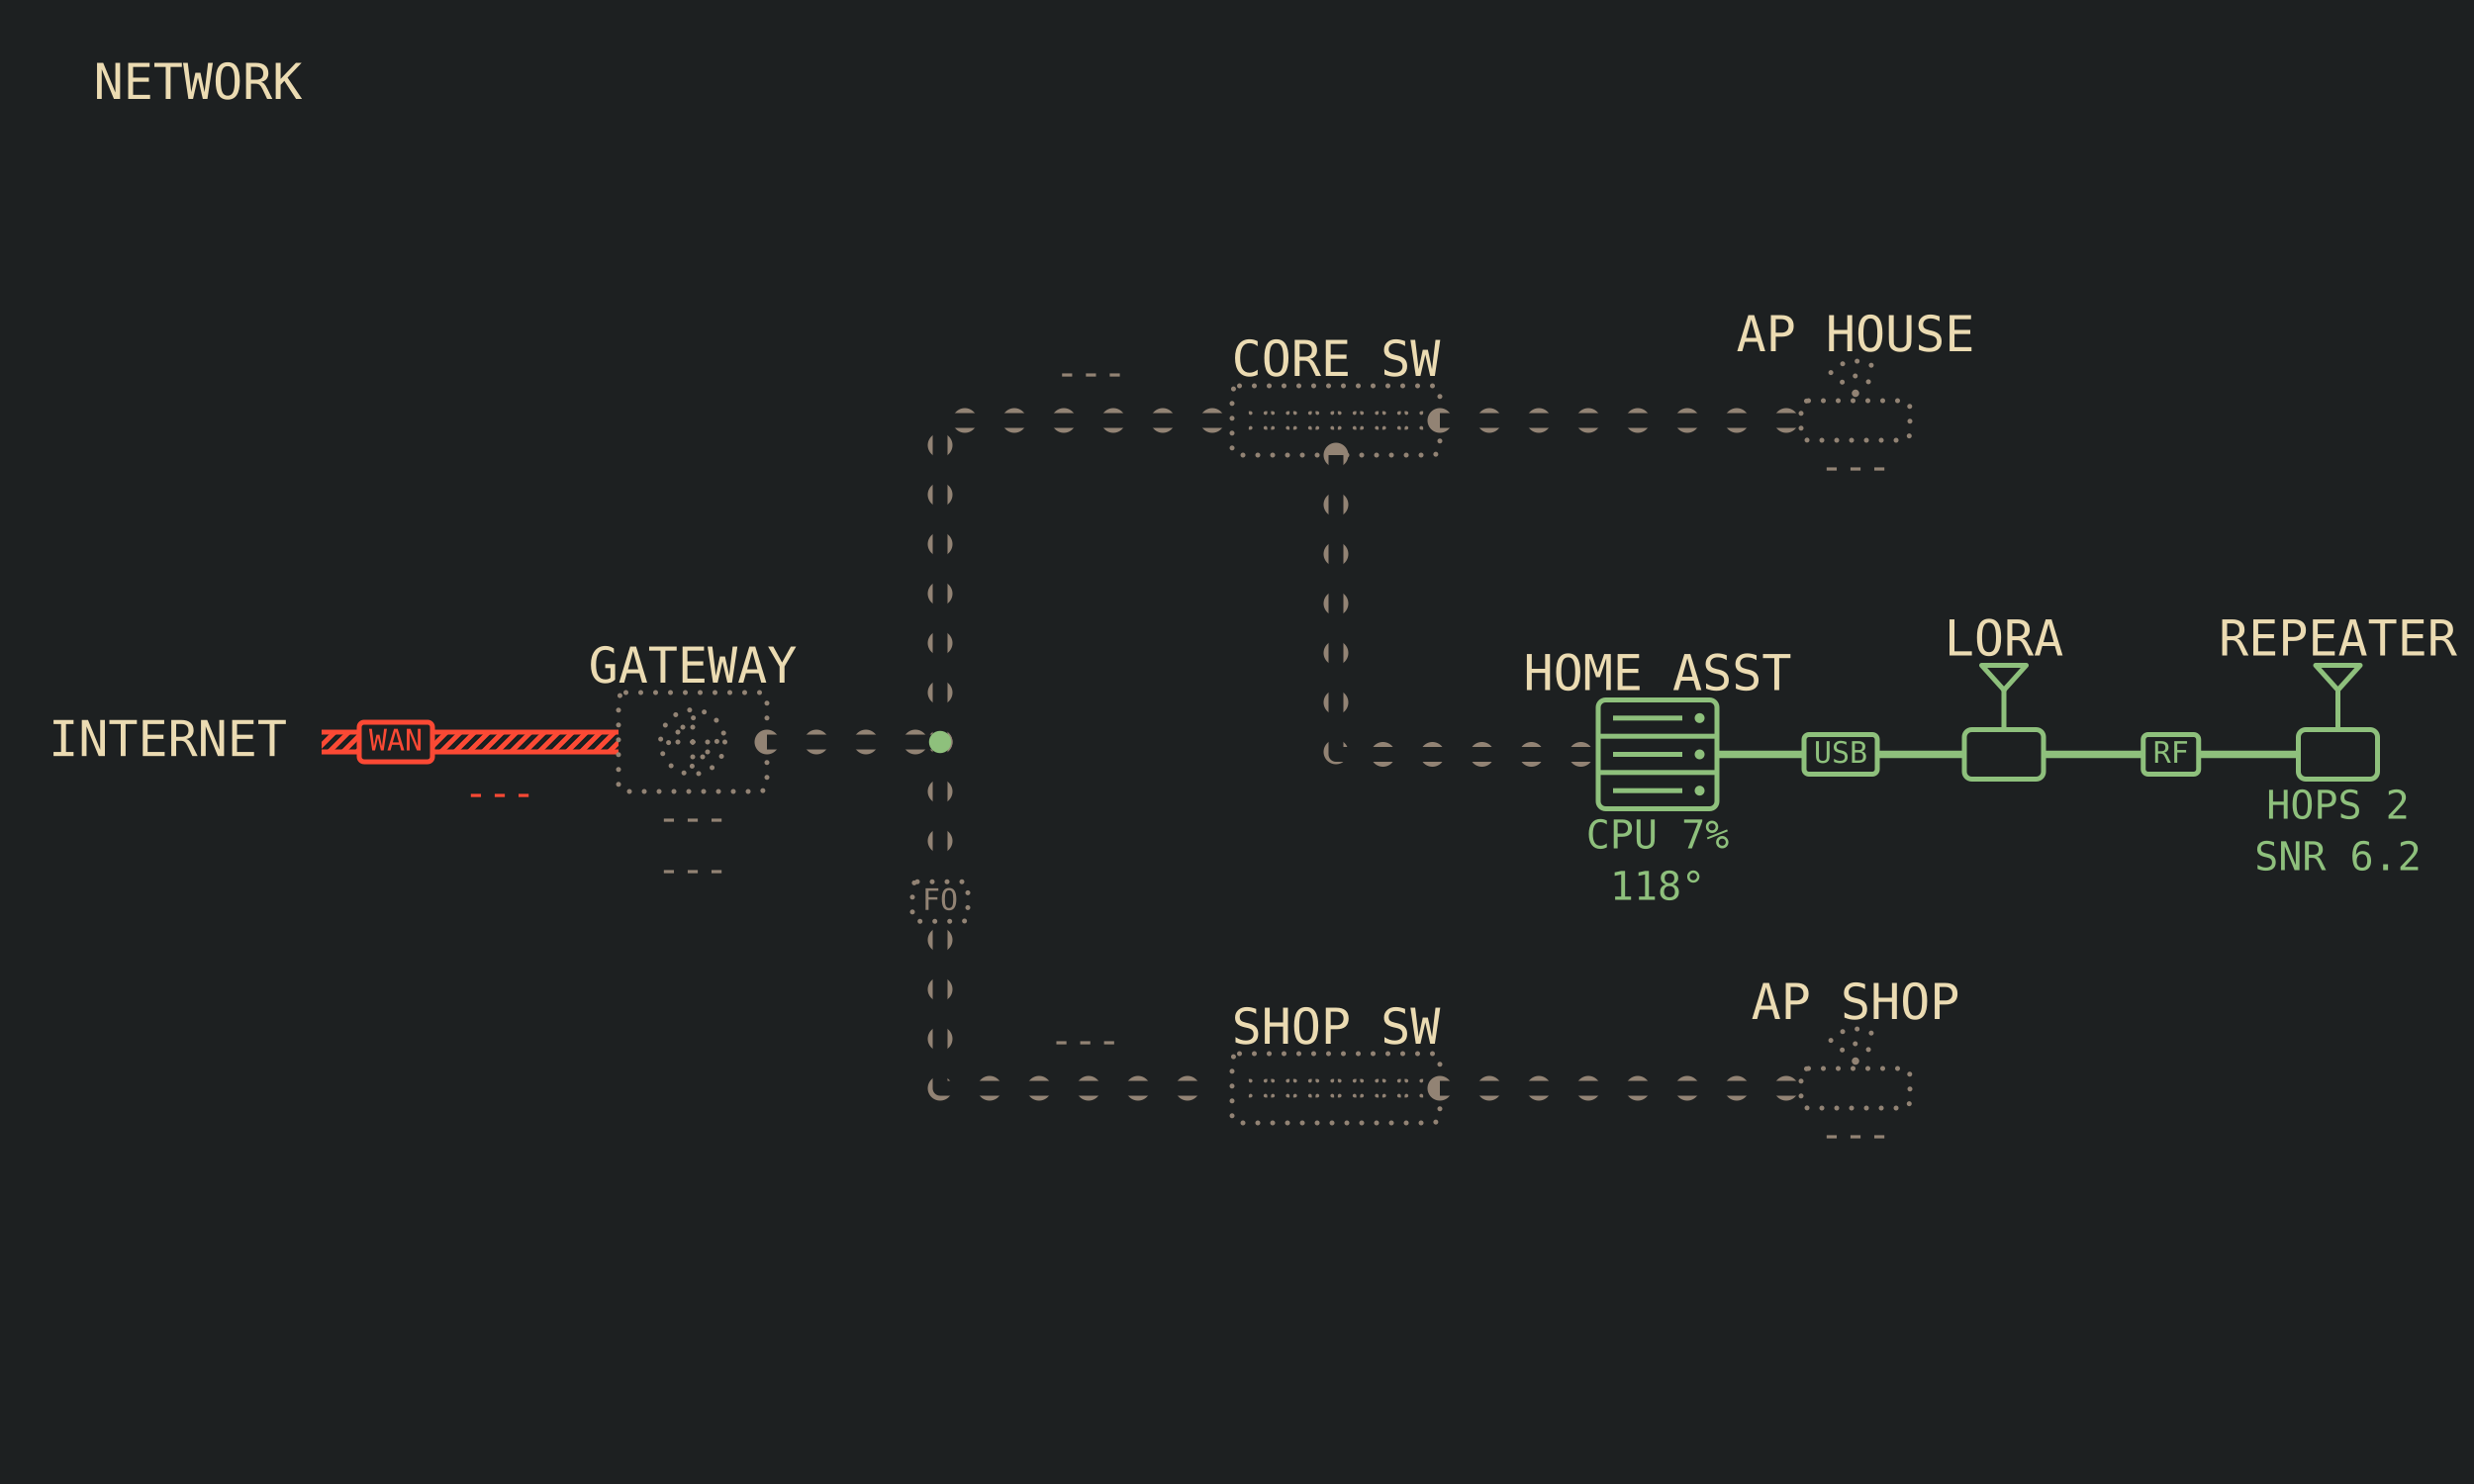
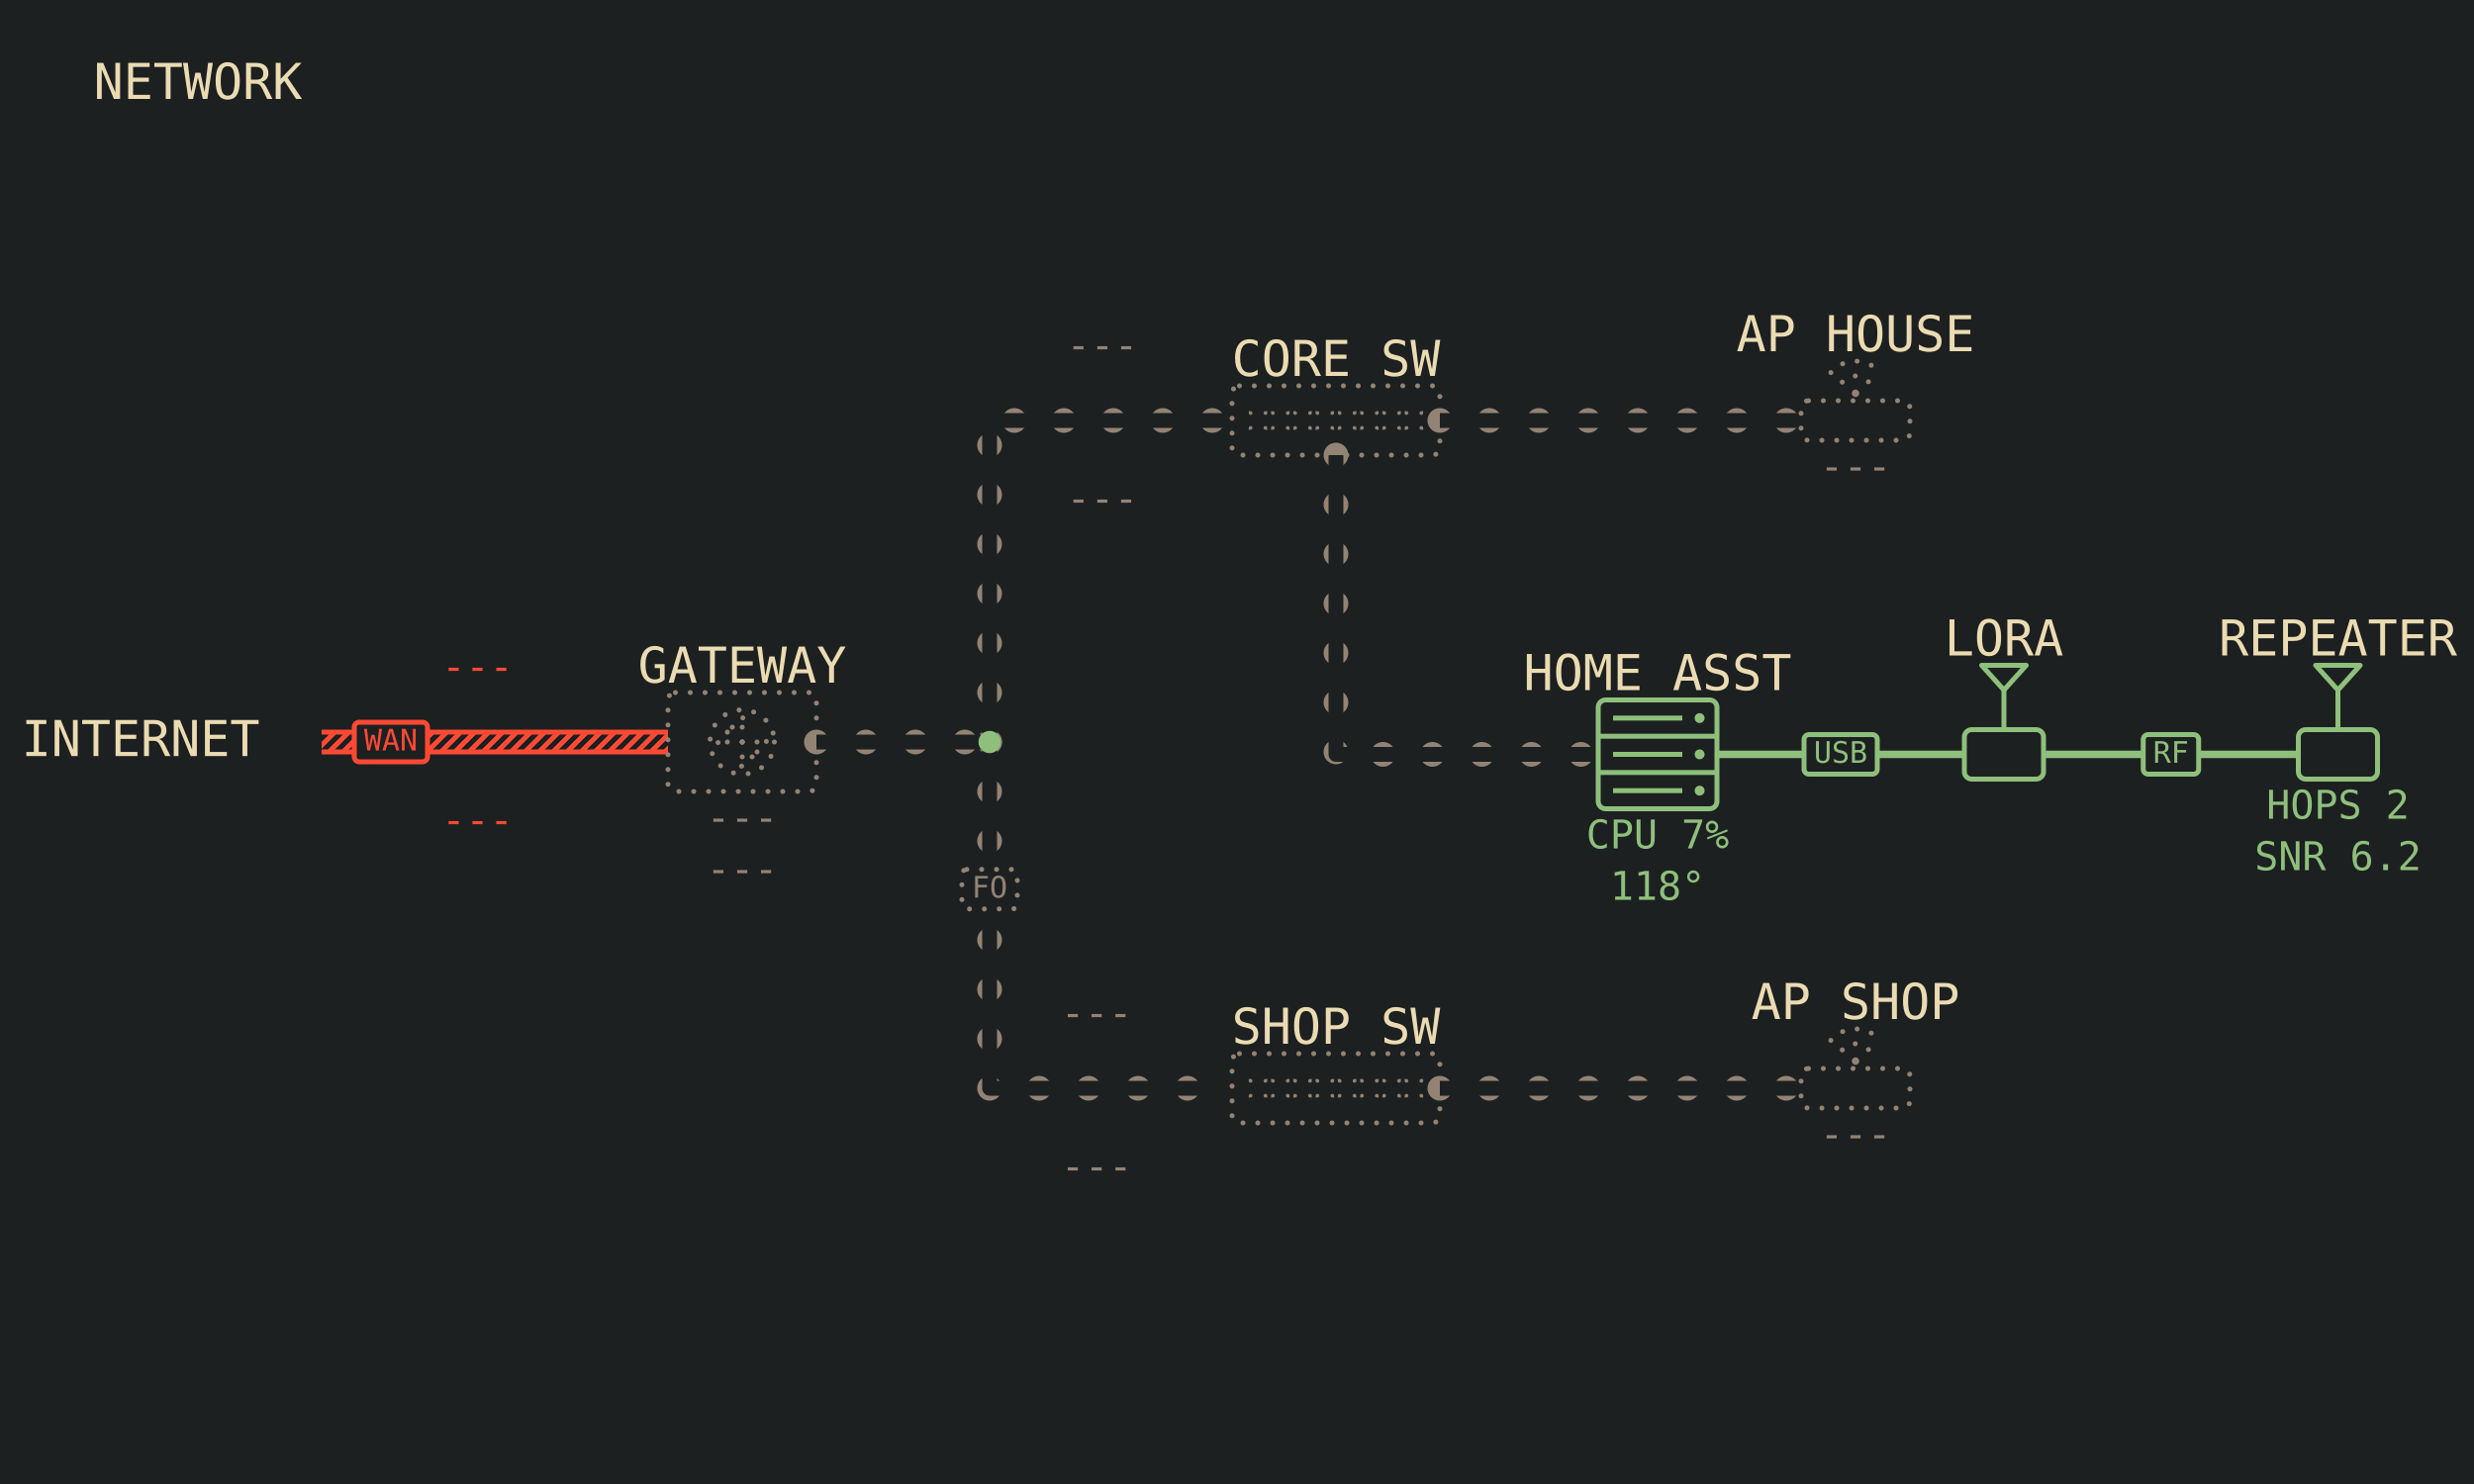
<svg xmlns="http://www.w3.org/2000/svg" viewBox="0 0 1000 600" width="1280" height="768" data-page="network" data-theme="lcd">
  <rect x="0" y="0" width="1000" height="600" fill="#1d2021" />
  <g id="casings">
    <g data-for="wan">
-       <polyline points="130,300 250,300" fill="none" stroke="#fb4934" stroke-width="10" stroke-linejoin="round" />
+       <polyline points="130,300 270,300" fill="none" stroke="#fb4934" stroke-width="10" stroke-linejoin="round" />
    </g>
    <g data-for="to_lan">
-       <polyline points="310,300 380,300" fill="none" stroke="#928374" stroke-width="10" stroke-dasharray="0 20" stroke-linecap="round" stroke-linejoin="round" />
+       <polyline points="330,300 400,300" fill="none" stroke="#928374" stroke-width="10" stroke-dasharray="0 20" stroke-linecap="round" stroke-linejoin="round" />
    </g>
    <g data-for="to_core">
-       <polyline points="380,300 380,170 498,170" fill="none" stroke="#928374" stroke-width="10" stroke-dasharray="0 20" stroke-linecap="round" stroke-linejoin="round" />
+       <polyline points="400,300 400,170 498,170" fill="none" stroke="#928374" stroke-width="10" stroke-dasharray="0 20" stroke-linecap="round" stroke-linejoin="round" />
    </g>
    <g data-for="to_ap_house">
      <polyline points="582,170 728,170" fill="none" stroke="#928374" stroke-width="10" stroke-dasharray="0 20" stroke-linecap="round" stroke-linejoin="round" />
    </g>
    <g data-for="to_host">
      <polyline points="540,184 540,305 646,305" fill="none" stroke="#928374" stroke-width="10" stroke-dasharray="0 20" stroke-linecap="round" stroke-linejoin="round" />
    </g>
    <g data-for="to_shop">
-       <polyline points="380,300 380,440 498,440" fill="none" stroke="#928374" stroke-width="10" stroke-dasharray="0 20" stroke-linecap="round" stroke-linejoin="round" />
+       <polyline points="400,300 400,440 498,440" fill="none" stroke="#928374" stroke-width="10" stroke-dasharray="0 20" stroke-linecap="round" stroke-linejoin="round" />
    </g>
    <g data-for="to_ap_shop">
      <polyline points="582,440 728,440" fill="none" stroke="#928374" stroke-width="10" stroke-dasharray="0 20" stroke-linecap="round" stroke-linejoin="round" />
    </g>
  </g>
  <g id="title">
    <text x="80" y="40" text-anchor="middle" font-family="DejaVu Sans Mono, monospace" font-size="20" fill="#ebdbb2">NETWORK</text>
  </g>
  <g id="wan">
    <pattern id="hatch-wan-0" width="4" height="4" patternUnits="userSpaceOnUse" patternTransform="rotate(45)">
      <rect x="0" y="0" width="4" height="4" fill="#1d2021" />
      <rect x="0" y="0" width="2" height="4" fill="#fb4934" />
    </pattern>
-     <line x1="130" y1="300" x2="250" y2="300" stroke="url(#hatch-wan-0)" stroke-width="6" stroke-linecap="butt" />
-     <rect x="145.2" y="292" width="29.6" height="16" rx="2" fill="#1d2021" stroke="#fb4934" stroke-width="2" />
-     <text x="160" y="300" text-anchor="middle" dominant-baseline="middle" font-family="DejaVu Sans Mono, monospace" font-size="12" fill="#fb4934">WAN</text>
-     <text x="116" y="300" text-anchor="end" dominant-baseline="middle" font-family="DejaVu Sans Mono, monospace" font-size="20" fill="#ebdbb2">INTERNET</text>
-     <text x="202" y="326" text-anchor="middle" font-family="DejaVu Sans Mono, monospace" font-size="16" fill="#fb4934">---</text>
+     <line x1="130" y1="300" x2="270" y2="300" stroke="url(#hatch-wan-0)" stroke-width="6" stroke-linecap="butt" />
+     <rect x="143.2" y="292" width="29.6" height="16" rx="2" fill="#1d2021" stroke="#fb4934" stroke-width="2" />
+     <text x="158" y="300" text-anchor="middle" dominant-baseline="middle" font-family="DejaVu Sans Mono, monospace" font-size="12" fill="#fb4934">WAN</text>
+     <text x="105" y="300" text-anchor="end" dominant-baseline="middle" font-family="DejaVu Sans Mono, monospace" font-size="20" fill="#ebdbb2">INTERNET</text>
+     <text x="193" y="275" text-anchor="middle" font-family="DejaVu Sans Mono, monospace" font-size="16" fill="#fb4934">---</text>
+     <text x="193" y="337" text-anchor="middle" font-family="DejaVu Sans Mono, monospace" font-size="16" fill="#fb4934">---</text>
  </g>
  <g id="gateway">
-     <rect x="250" y="280" width="60" height="40" rx="3" fill="none" stroke="#928374" stroke-width="2" stroke-dasharray="0 6" stroke-linecap="round" />
-     <circle cx="280" cy="300" r="13" fill="none" stroke="#928374" stroke-width="2" stroke-dasharray="0 6" stroke-linecap="round" />
-     <line x1="280" y1="300" x2="290" y2="300" stroke="#928374" stroke-width="2" stroke-dasharray="0 6" stroke-linecap="round" />
-     <polyline points="286,304 290,300 286,296" fill="none" stroke-linejoin="round" stroke="#928374" stroke-width="2" stroke-dasharray="0 6" stroke-linecap="round" />
-     <line x1="280" y1="300" x2="270" y2="300" stroke="#928374" stroke-width="2" stroke-dasharray="0 6" stroke-linecap="round" />
-     <polyline points="274,296 270,300 274,304" fill="none" stroke-linejoin="round" stroke="#928374" stroke-width="2" stroke-dasharray="0 6" stroke-linecap="round" />
-     <line x1="280" y1="300" x2="280" y2="310" stroke="#928374" stroke-width="2" stroke-dasharray="0 6" stroke-linecap="round" />
-     <polyline points="284,306 280,310 276,306" fill="none" stroke-linejoin="round" stroke="#928374" stroke-width="2" stroke-dasharray="0 6" stroke-linecap="round" />
-     <line x1="280" y1="300" x2="280" y2="290" stroke="#928374" stroke-width="2" stroke-dasharray="0 6" stroke-linecap="round" />
-     <polyline points="276,294 280,290 284,294" fill="none" stroke-linejoin="round" stroke="#928374" stroke-width="2" stroke-dasharray="0 6" stroke-linecap="round" />
-     <text x="280" y="276" text-anchor="middle" font-family="DejaVu Sans Mono, monospace" font-size="20" fill="#ebdbb2">GATEWAY</text>
-     <text x="280" y="336" text-anchor="middle" font-family="DejaVu Sans Mono, monospace" font-size="16" fill="#928374">---</text>
-     <text x="280" y="356.8" text-anchor="middle" font-family="DejaVu Sans Mono, monospace" font-size="16" fill="#928374">---</text>
+     <rect x="270" y="280" width="60" height="40" rx="3" fill="none" stroke="#928374" stroke-width="2" stroke-dasharray="0 6" stroke-linecap="round" />
+     <circle cx="300" cy="300" r="13" fill="none" stroke="#928374" stroke-width="2" stroke-dasharray="0 6" stroke-linecap="round" />
+     <line x1="300" y1="300" x2="310" y2="300" stroke="#928374" stroke-width="2" stroke-dasharray="0 6" stroke-linecap="round" />
+     <polyline points="306,304 310,300 306,296" fill="none" stroke-linejoin="round" stroke="#928374" stroke-width="2" stroke-dasharray="0 6" stroke-linecap="round" />
+     <line x1="300" y1="300" x2="290" y2="300" stroke="#928374" stroke-width="2" stroke-dasharray="0 6" stroke-linecap="round" />
+     <polyline points="294,296 290,300 294,304" fill="none" stroke-linejoin="round" stroke="#928374" stroke-width="2" stroke-dasharray="0 6" stroke-linecap="round" />
+     <line x1="300" y1="300" x2="300" y2="310" stroke="#928374" stroke-width="2" stroke-dasharray="0 6" stroke-linecap="round" />
+     <polyline points="304,306 300,310 296,306" fill="none" stroke-linejoin="round" stroke="#928374" stroke-width="2" stroke-dasharray="0 6" stroke-linecap="round" />
+     <line x1="300" y1="300" x2="300" y2="290" stroke="#928374" stroke-width="2" stroke-dasharray="0 6" stroke-linecap="round" />
+     <polyline points="296,294 300,290 304,294" fill="none" stroke-linejoin="round" stroke="#928374" stroke-width="2" stroke-dasharray="0 6" stroke-linecap="round" />
+     <text x="300" y="276" text-anchor="middle" font-family="DejaVu Sans Mono, monospace" font-size="20" fill="#ebdbb2">GATEWAY</text>
+     <text x="300" y="336" text-anchor="middle" font-family="DejaVu Sans Mono, monospace" font-size="16" fill="#928374">---</text>
+     <text x="300" y="356.8" text-anchor="middle" font-family="DejaVu Sans Mono, monospace" font-size="16" fill="#928374">---</text>
  </g>
  <g id="to_lan">
-     <polyline points="310,300 380,300" fill="none" stroke="#1d2021" stroke-width="6" stroke-linejoin="round" />
+     <polyline points="330,300 400,300" fill="none" stroke="#1d2021" stroke-width="6" stroke-linejoin="round" />
  </g>
  <g id="to_core">
-     <polyline points="380,300 380,170 498,170" fill="none" stroke="#1d2021" stroke-width="6" stroke-linejoin="round" />
-     <text x="440.96" y="156" text-anchor="middle" font-family="DejaVu Sans Mono, monospace" font-size="16" fill="#928374">---</text>
+     <polyline points="400,300 400,170 498,170" fill="none" stroke="#1d2021" stroke-width="6" stroke-linejoin="round" />
+     <text x="445.56" y="145" text-anchor="middle" font-family="DejaVu Sans Mono, monospace" font-size="16" fill="#928374">---</text>
+     <text x="445.56" y="207" text-anchor="middle" font-family="DejaVu Sans Mono, monospace" font-size="16" fill="#928374">---</text>
  </g>
  <g id="core_switch">
    <rect x="498" y="156" width="84" height="28" rx="3" fill="none" stroke="#928374" stroke-width="2" stroke-dasharray="0 6" stroke-linecap="round" />
    <rect x="505.5" y="167" width="6" height="6" fill="none" stroke="#928374" stroke-width="1.5" stroke-dasharray="0 6" stroke-linecap="round" />
    <rect x="514.5" y="167" width="6" height="6" fill="none" stroke="#928374" stroke-width="1.5" stroke-dasharray="0 6" stroke-linecap="round" />
    <rect x="523.5" y="167" width="6" height="6" fill="none" stroke="#928374" stroke-width="1.5" stroke-dasharray="0 6" stroke-linecap="round" />
    <rect x="532.5" y="167" width="6" height="6" fill="none" stroke="#928374" stroke-width="1.5" stroke-dasharray="0 6" stroke-linecap="round" />
    <rect x="541.5" y="167" width="6" height="6" fill="none" stroke="#928374" stroke-width="1.5" stroke-dasharray="0 6" stroke-linecap="round" />
    <rect x="550.5" y="167" width="6" height="6" fill="none" stroke="#928374" stroke-width="1.5" stroke-dasharray="0 6" stroke-linecap="round" />
    <rect x="559.5" y="167" width="6" height="6" fill="none" stroke="#928374" stroke-width="1.5" stroke-dasharray="0 6" stroke-linecap="round" />
    <rect x="568.5" y="167" width="6" height="6" fill="none" stroke="#928374" stroke-width="1.5" stroke-dasharray="0 6" stroke-linecap="round" />
    <text x="540" y="152" text-anchor="middle" font-family="DejaVu Sans Mono, monospace" font-size="20" fill="#ebdbb2">CORE SW</text>
  </g>
  <g id="to_ap_house">
    <polyline points="582,170 728,170" fill="none" stroke="#1d2021" stroke-width="6" stroke-linejoin="round" />
  </g>
  <g id="ap_house">
    <rect x="728" y="162" width="44" height="16" rx="3" fill="none" stroke="#928374" stroke-width="2" stroke-dasharray="0 6" stroke-linecap="round" />
    <circle cx="750" cy="159" r="1.5" fill="#928374" stroke="none" />
    <path d="M 744.64 154.5 A 7 7 0 0 1 755.36 154.5" fill="none" stroke-linecap="round" stroke="#928374" stroke-width="2" stroke-dasharray="0 6" />
    <path d="M 740.04 150.64 A 13 13 0 0 1 759.96 150.64" fill="none" stroke-linecap="round" stroke="#928374" stroke-width="2" stroke-dasharray="0 6" />
    <text x="750" y="142" text-anchor="middle" font-family="DejaVu Sans Mono, monospace" font-size="20" fill="#ebdbb2">AP HOUSE</text>
    <text x="750" y="194" text-anchor="middle" font-family="DejaVu Sans Mono, monospace" font-size="16" fill="#928374">---</text>
  </g>
  <g id="to_host">
    <polyline points="540,184 540,305 646,305" fill="none" stroke="#1d2021" stroke-width="6" stroke-linejoin="round" />
  </g>
  <g id="host">
    <rect x="646" y="283" width="48" height="44" rx="3" fill="none" stroke="#8ec07c" stroke-width="2" />
    <line x1="652" y1="290.33" x2="680" y2="290.33" stroke="#8ec07c" stroke-width="2" />
    <circle cx="687" cy="290.33" r="2" fill="#8ec07c" stroke="none" />
    <line x1="646" y1="297.67" x2="694" y2="297.67" stroke="#8ec07c" stroke-width="2" />
    <line x1="652" y1="305" x2="680" y2="305" stroke="#8ec07c" stroke-width="2" />
    <circle cx="687" cy="305" r="2" fill="#8ec07c" stroke="none" />
    <line x1="646" y1="312.33" x2="694" y2="312.33" stroke="#8ec07c" stroke-width="2" />
    <line x1="652" y1="319.67" x2="680" y2="319.67" stroke="#8ec07c" stroke-width="2" />
    <circle cx="687" cy="319.67" r="2" fill="#8ec07c" stroke="none" />
    <text x="670" y="279" text-anchor="middle" font-family="DejaVu Sans Mono, monospace" font-size="20" fill="#ebdbb2">HOME ASST</text>
    <text x="670" y="343" text-anchor="middle" font-family="DejaVu Sans Mono, monospace" font-size="16" fill="#8ec07c">CPU 7%</text>
    <text x="670" y="363.8" text-anchor="middle" font-family="DejaVu Sans Mono, monospace" font-size="16" fill="#8ec07c">118°</text>
  </g>
  <g id="usb">
    <polyline points="694,305 794,305" fill="none" stroke="#8ec07c" stroke-width="3" stroke-linejoin="round" />
    <rect x="729.2" y="297" width="29.6" height="16" rx="2" fill="#1d2021" stroke="#8ec07c" stroke-width="2" />
    <text x="744" y="305" text-anchor="middle" dominant-baseline="middle" font-family="DejaVu Sans Mono, monospace" font-size="12" fill="#8ec07c">USB</text>
  </g>
  <g id="lora">
    <rect x="794" y="295" width="32" height="20" rx="3" fill="none" stroke="#8ec07c" stroke-width="2" />
    <line x1="810" y1="295" x2="810" y2="279" stroke="#8ec07c" stroke-width="2" />
    <polygon points="801,269 819,269 810,279" fill="none" stroke-linejoin="round" stroke="#8ec07c" stroke-width="2" />
    <text x="810" y="265" text-anchor="middle" font-family="DejaVu Sans Mono, monospace" font-size="20" fill="#ebdbb2">LORA</text>
  </g>
  <g id="mesh">
    <polyline points="826,305 929,305" fill="none" stroke="#8ec07c" stroke-width="3" stroke-linejoin="round" />
    <rect x="866.3" y="297" width="22.4" height="16" rx="2" fill="#1d2021" stroke="#8ec07c" stroke-width="2" />
    <text x="877.5" y="305" text-anchor="middle" dominant-baseline="middle" font-family="DejaVu Sans Mono, monospace" font-size="12" fill="#8ec07c">RF</text>
  </g>
  <g id="repeater">
    <rect x="929" y="295" width="32" height="20" rx="3" fill="none" stroke="#8ec07c" stroke-width="2" />
    <line x1="945" y1="295" x2="945" y2="279" stroke="#8ec07c" stroke-width="2" />
    <polygon points="936,269 954,269 945,279" fill="none" stroke-linejoin="round" stroke="#8ec07c" stroke-width="2" />
    <text x="945" y="265" text-anchor="middle" font-family="DejaVu Sans Mono, monospace" font-size="20" fill="#ebdbb2">REPEATER</text>
    <text x="945" y="331" text-anchor="middle" font-family="DejaVu Sans Mono, monospace" font-size="16" fill="#8ec07c">HOPS 2</text>
    <text x="945" y="351.8" text-anchor="middle" font-family="DejaVu Sans Mono, monospace" font-size="16" fill="#8ec07c">SNR 6.2</text>
  </g>
  <g id="to_shop">
-     <polyline points="380,300 380,440 498,440" fill="none" stroke="#1d2021" stroke-width="6" stroke-linejoin="round" />
-     <rect x="368.8" y="356.5" width="22.4" height="16" rx="2" fill="#1d2021" stroke="#928374" stroke-width="2" stroke-dasharray="0 6" stroke-linecap="round" />
-     <text x="380" y="364.5" text-anchor="middle" dominant-baseline="middle" font-family="DejaVu Sans Mono, monospace" font-size="12" fill="#928374">FO</text>
-     <text x="438.66" y="426" text-anchor="middle" font-family="DejaVu Sans Mono, monospace" font-size="16" fill="#928374">---</text>
+     <polyline points="400,300 400,440 498,440" fill="none" stroke="#1d2021" stroke-width="6" stroke-linejoin="round" />
+     <rect x="388.8" y="351.5" width="22.4" height="16" rx="2" fill="#1d2021" stroke="#928374" stroke-width="2" stroke-dasharray="0 6" stroke-linecap="round" />
+     <text x="400" y="359.5" text-anchor="middle" dominant-baseline="middle" font-family="DejaVu Sans Mono, monospace" font-size="12" fill="#928374">FO</text>
+     <text x="443.26" y="415" text-anchor="middle" font-family="DejaVu Sans Mono, monospace" font-size="16" fill="#928374">---</text>
+     <text x="443.26" y="477" text-anchor="middle" font-family="DejaVu Sans Mono, monospace" font-size="16" fill="#928374">---</text>
  </g>
  <g id="shop_switch">
    <rect x="498" y="426" width="84" height="28" rx="3" fill="none" stroke="#928374" stroke-width="2" stroke-dasharray="0 6" stroke-linecap="round" />
    <rect x="505.5" y="437" width="6" height="6" fill="none" stroke="#928374" stroke-width="1.5" stroke-dasharray="0 6" stroke-linecap="round" />
    <rect x="514.5" y="437" width="6" height="6" fill="none" stroke="#928374" stroke-width="1.5" stroke-dasharray="0 6" stroke-linecap="round" />
    <rect x="523.5" y="437" width="6" height="6" fill="none" stroke="#928374" stroke-width="1.5" stroke-dasharray="0 6" stroke-linecap="round" />
    <rect x="532.5" y="437" width="6" height="6" fill="none" stroke="#928374" stroke-width="1.5" stroke-dasharray="0 6" stroke-linecap="round" />
    <rect x="541.5" y="437" width="6" height="6" fill="none" stroke="#928374" stroke-width="1.5" stroke-dasharray="0 6" stroke-linecap="round" />
    <rect x="550.5" y="437" width="6" height="6" fill="none" stroke="#928374" stroke-width="1.5" stroke-dasharray="0 6" stroke-linecap="round" />
    <rect x="559.5" y="437" width="6" height="6" fill="none" stroke="#928374" stroke-width="1.5" stroke-dasharray="0 6" stroke-linecap="round" />
    <rect x="568.5" y="437" width="6" height="6" fill="none" stroke="#928374" stroke-width="1.5" stroke-dasharray="0 6" stroke-linecap="round" />
    <text x="540" y="422" text-anchor="middle" font-family="DejaVu Sans Mono, monospace" font-size="20" fill="#ebdbb2">SHOP SW</text>
  </g>
  <g id="to_ap_shop">
    <polyline points="582,440 728,440" fill="none" stroke="#1d2021" stroke-width="6" stroke-linejoin="round" />
  </g>
  <g id="ap_shop">
    <rect x="728" y="432" width="44" height="16" rx="3" fill="none" stroke="#928374" stroke-width="2" stroke-dasharray="0 6" stroke-linecap="round" />
    <circle cx="750" cy="429" r="1.5" fill="#928374" stroke="none" />
    <path d="M 744.64 424.5 A 7 7 0 0 1 755.36 424.5" fill="none" stroke-linecap="round" stroke="#928374" stroke-width="2" stroke-dasharray="0 6" />
    <path d="M 740.04 420.64 A 13 13 0 0 1 759.96 420.64" fill="none" stroke-linecap="round" stroke="#928374" stroke-width="2" stroke-dasharray="0 6" />
    <text x="750" y="412" text-anchor="middle" font-family="DejaVu Sans Mono, monospace" font-size="20" fill="#ebdbb2">AP SHOP</text>
    <text x="750" y="464" text-anchor="middle" font-family="DejaVu Sans Mono, monospace" font-size="16" fill="#928374">---</text>
  </g>
  <g id="lan">
-     <circle cx="380" cy="300" r="4.5" fill="#8ec07c" />
+     <circle cx="400" cy="300" r="4.5" fill="#8ec07c" />
  </g>
</svg>
